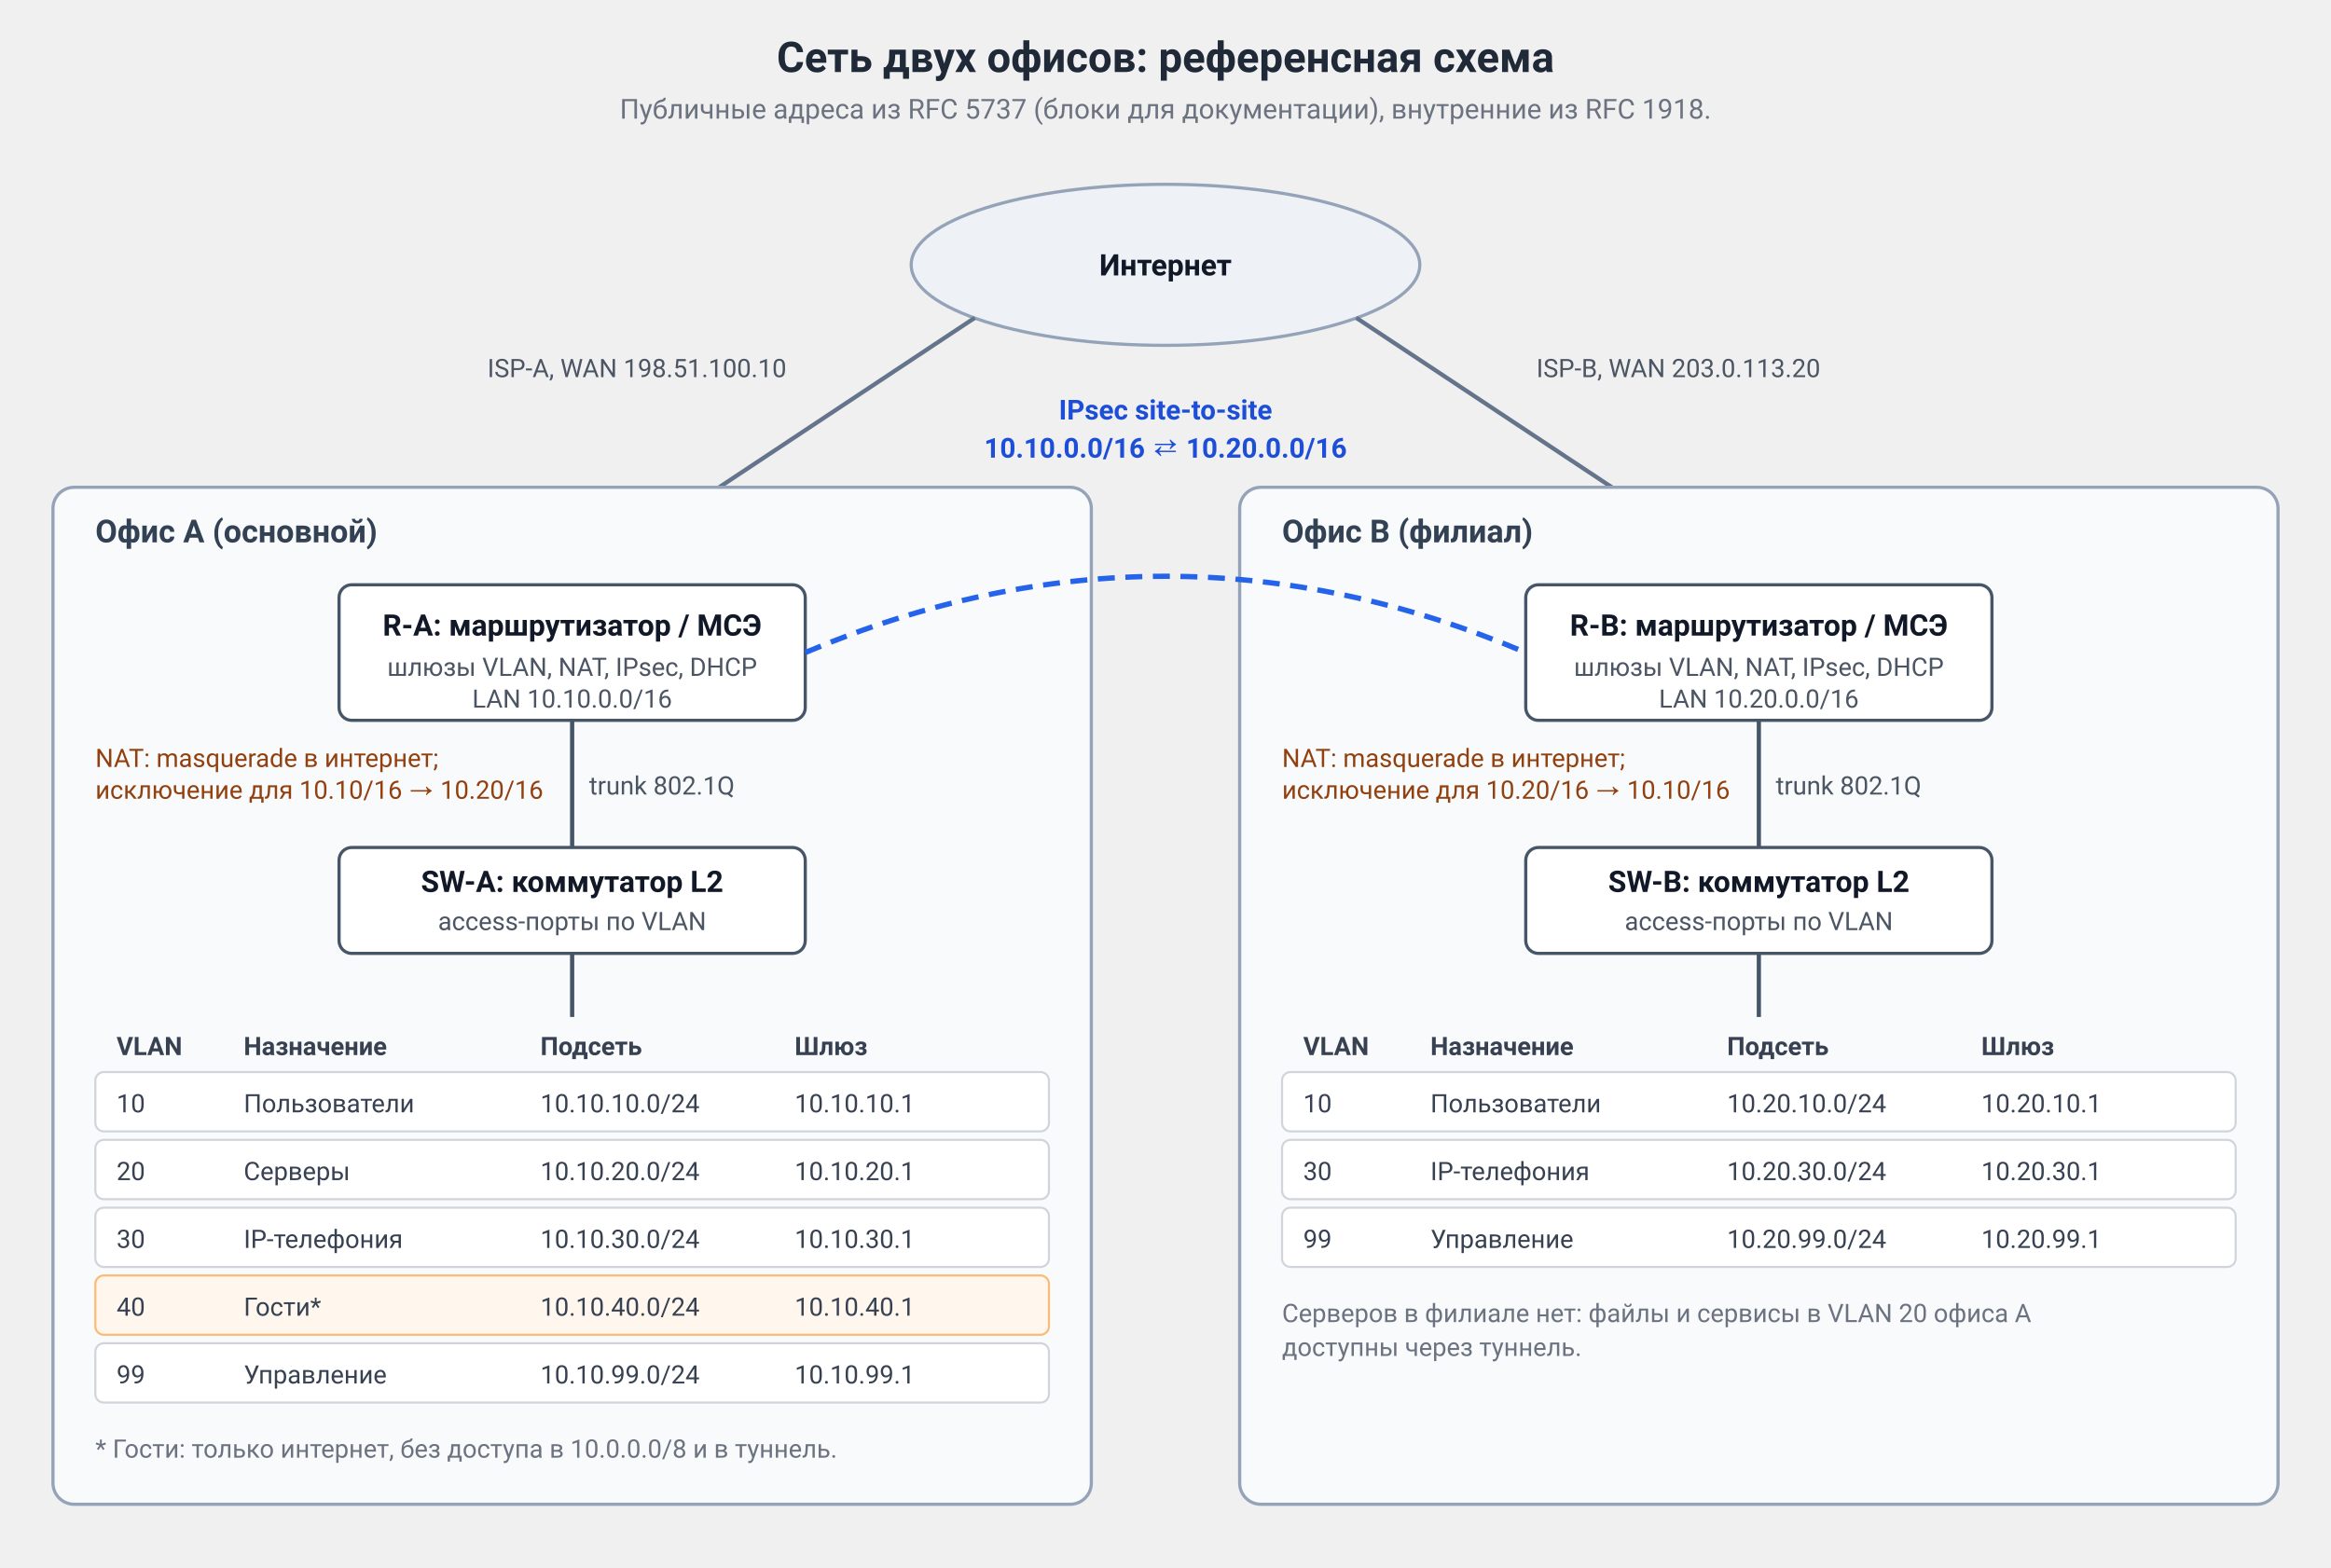
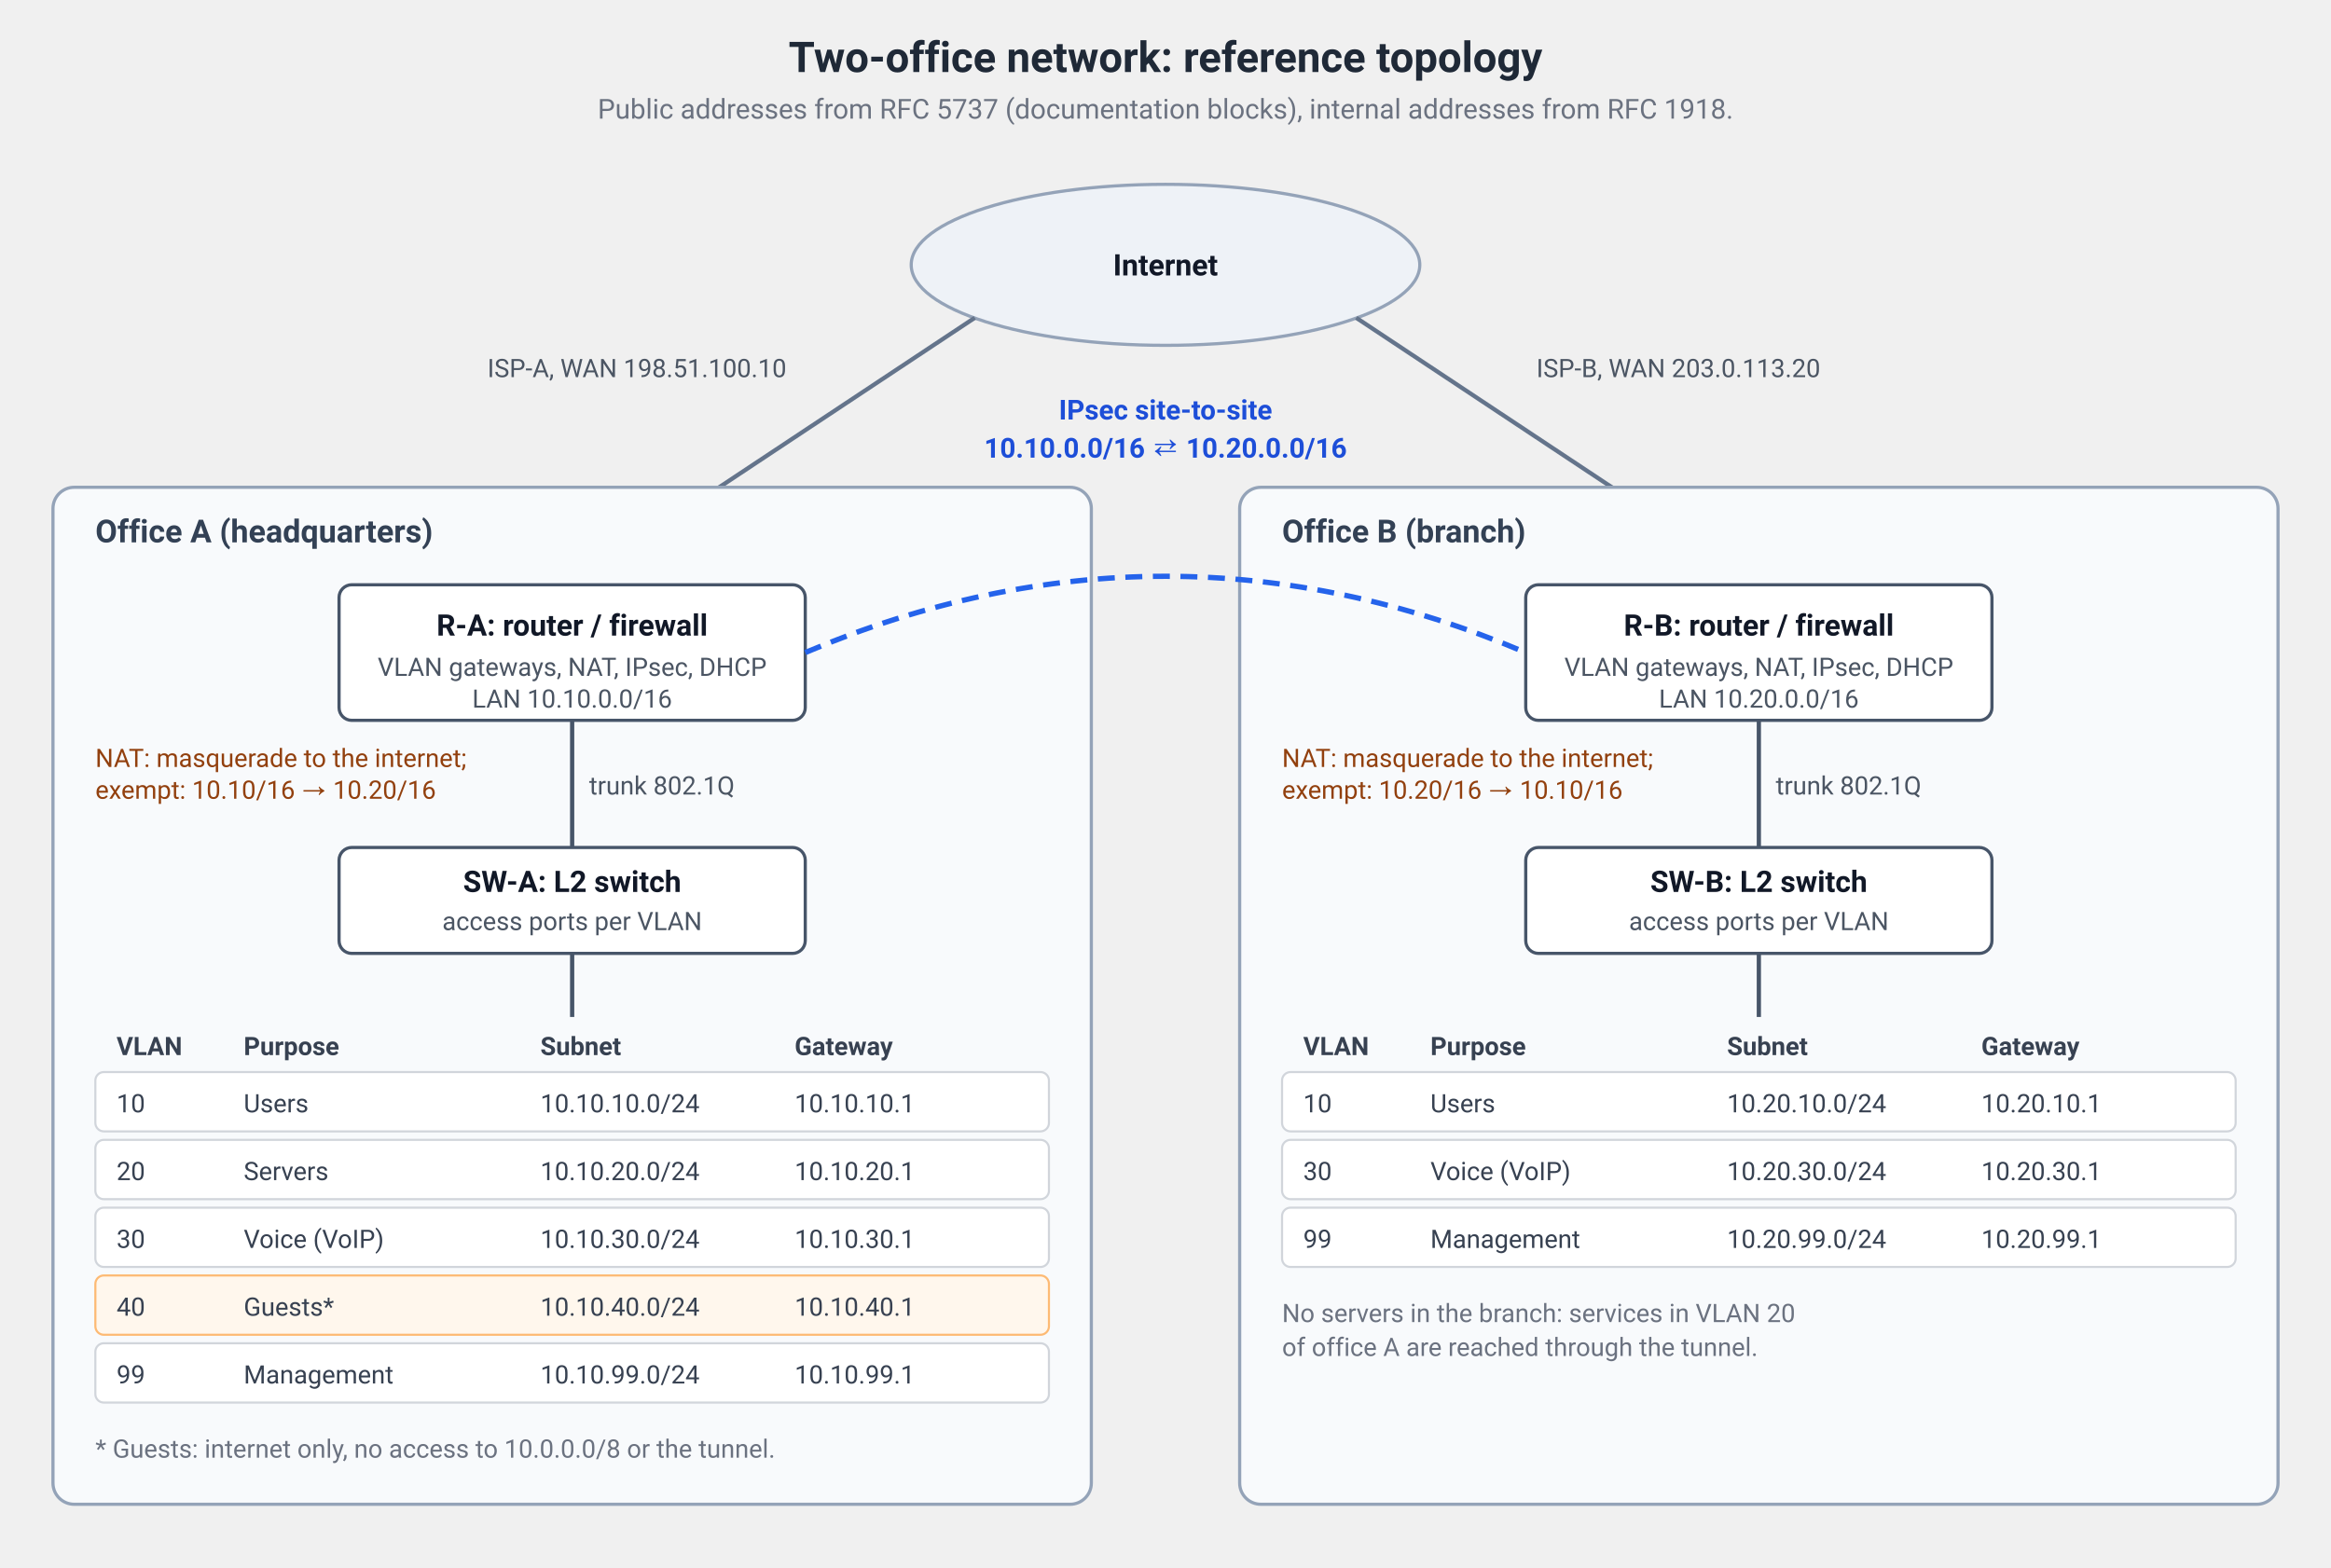
<svg xmlns="http://www.w3.org/2000/svg" viewBox="0 0 1100 740" width="1100" height="740" font-family="Segoe UI, Roboto, Helvetica, Arial, sans-serif">
  <style>
    .title { font-size: 20px; font-weight: 600; fill: #1f2937; }
    .sub { font-size: 13px; fill: #6b7280; }
    .office { fill: #f8fafc; stroke: #94a3b8; stroke-width: 1.5; }
    .office-label { font-size: 15px; font-weight: 600; fill: #334155; }
    .dev { fill: #ffffff; stroke: #475569; stroke-width: 1.5; }
    .dev-name { font-size: 14px; font-weight: 600; fill: #111827; }
    .dev-info { font-size: 12px; fill: #4b5563; }
    .link { stroke: #475569; stroke-width: 2; fill: none; }
    .wan { stroke: #64748b; stroke-width: 2; fill: none; }
    .vpn { stroke: #2563eb; stroke-width: 2.5; stroke-dasharray: 8 5; fill: none; }
    .vpn-label { font-size: 13px; font-weight: 600; fill: #1d4ed8; }
    .cloud { fill: #eef2f7; stroke: #94a3b8; stroke-width: 1.5; }
    .vlan-head { font-size: 12px; font-weight: 600; fill: #374151; }
    .vlan { font-size: 12px; fill: #374151; }
    .row { fill: #ffffff; stroke: #d1d5db; stroke-width: 1; }
    .row-guest { fill: #fff7ed; stroke: #fdba74; stroke-width: 1; }
    .note { font-size: 12px; fill: #6b7280; }
    .nat { font-size: 12px; fill: #92400e; }
  </style>
-   <text x="550" y="34" text-anchor="middle" class="title">Сеть двух офисов: референсная схема</text>
-   <text x="550" y="56" text-anchor="middle" class="sub">Публичные адреса из RFC 5737 (блоки для документации), внутренние из RFC 1918.</text>
+   <text x="550" y="34" text-anchor="middle" class="title">Two-office network: reference topology</text>
+   <text x="550" y="56" text-anchor="middle" class="sub">Public addresses from RFC 5737 (documentation blocks), internal addresses from RFC 1918.</text>
  <ellipse cx="550" cy="125" rx="120" ry="38" class="cloud" />
-   <text x="550" y="130" text-anchor="middle" class="dev-name">Интернет</text>
+   <text x="550" y="130" text-anchor="middle" class="dev-name">Internet</text>
  <path d="M 270 276 L 460 150" class="wan" />
  <path d="M 830 276 L 640 150" class="wan" />
  <text x="230" y="178" class="dev-info">ISP-A, WAN 198.51.100.10</text>
  <text x="725" y="178" class="dev-info">ISP-B, WAN 203.0.113.20</text>
  <text x="550" y="198" text-anchor="middle" class="vpn-label">IPsec site-to-site</text>
  <text x="550" y="216" text-anchor="middle" class="vpn-label">10.10.0.0/16 ⇄ 10.20.0.0/16</text>
  <g transform="translate(0,40)">
    <rect x="25" y="190" width="490" height="480" rx="10" class="office" />
-     <text x="45" y="216" class="office-label">Офис A (основной)</text>
+     <text x="45" y="216" class="office-label">Office A (headquarters)</text>
    <rect x="585" y="190" width="490" height="480" rx="10" class="office" />
-     <text x="605" y="216" class="office-label">Офис B (филиал)</text>
+     <text x="605" y="216" class="office-label">Office B (branch)</text>
    <rect x="160" y="236" width="220" height="64" rx="6" class="dev" />
-     <text x="270" y="260" text-anchor="middle" class="dev-name">R-A: маршрутизатор / МСЭ</text>
-     <text x="270" y="279" text-anchor="middle" class="dev-info">шлюзы VLAN, NAT, IPsec, DHCP</text>
+     <text x="270" y="260" text-anchor="middle" class="dev-name">R-A: router / firewall</text>
+     <text x="270" y="279" text-anchor="middle" class="dev-info">VLAN gateways, NAT, IPsec, DHCP</text>
    <text x="270" y="294" text-anchor="middle" class="dev-info">LAN 10.10.0.0/16</text>
    <rect x="720" y="236" width="220" height="64" rx="6" class="dev" />
-     <text x="830" y="260" text-anchor="middle" class="dev-name">R-B: маршрутизатор / МСЭ</text>
-     <text x="830" y="279" text-anchor="middle" class="dev-info">шлюзы VLAN, NAT, IPsec, DHCP</text>
+     <text x="830" y="260" text-anchor="middle" class="dev-name">R-B: router / firewall</text>
+     <text x="830" y="279" text-anchor="middle" class="dev-info">VLAN gateways, NAT, IPsec, DHCP</text>
    <text x="830" y="294" text-anchor="middle" class="dev-info">LAN 10.20.0.0/16</text>
-     <text x="45" y="322" class="nat">NAT: masquerade в интернет;</text>
-     <text x="45" y="337" class="nat">исключение для 10.10/16 → 10.20/16</text>
-     <text x="605" y="322" class="nat">NAT: masquerade в интернет;</text>
-     <text x="605" y="337" class="nat">исключение для 10.20/16 → 10.10/16</text>
+     <text x="45" y="322" class="nat">NAT: masquerade to the internet;</text>
+     <text x="45" y="337" class="nat">exempt: 10.10/16 → 10.20/16</text>
+     <text x="605" y="322" class="nat">NAT: masquerade to the internet;</text>
+     <text x="605" y="337" class="nat">exempt: 10.20/16 → 10.10/16</text>
    <path d="M 270 300 L 270 360" class="link" />
    <text x="278" y="335" class="dev-info">trunk 802.1Q</text>
    <rect x="160" y="360" width="220" height="50" rx="6" class="dev" />
-     <text x="270" y="381" text-anchor="middle" class="dev-name">SW-A: коммутатор L2</text>
-     <text x="270" y="399" text-anchor="middle" class="dev-info">access-порты по VLAN</text>
+     <text x="270" y="381" text-anchor="middle" class="dev-name">SW-A: L2 switch</text>
+     <text x="270" y="399" text-anchor="middle" class="dev-info">access ports per VLAN</text>
    <path d="M 830 300 L 830 360" class="link" />
    <text x="838" y="335" class="dev-info">trunk 802.1Q</text>
    <rect x="720" y="360" width="220" height="50" rx="6" class="dev" />
-     <text x="830" y="381" text-anchor="middle" class="dev-name">SW-B: коммутатор L2</text>
-     <text x="830" y="399" text-anchor="middle" class="dev-info">access-порты по VLAN</text>
+     <text x="830" y="381" text-anchor="middle" class="dev-name">SW-B: L2 switch</text>
+     <text x="830" y="399" text-anchor="middle" class="dev-info">access ports per VLAN</text>
    <path d="M 270 410 L 270 440" class="link" />
    <path d="M 830 410 L 830 440" class="link" />
    <text x="55" y="458" class="vlan-head">VLAN</text>
-     <text x="115" y="458" class="vlan-head">Назначение</text>
-     <text x="255" y="458" class="vlan-head">Подсеть</text>
-     <text x="375" y="458" class="vlan-head">Шлюз</text>
+     <text x="115" y="458" class="vlan-head">Purpose</text>
+     <text x="255" y="458" class="vlan-head">Subnet</text>
+     <text x="375" y="458" class="vlan-head">Gateway</text>
    <rect x="45" y="466" width="450" height="28" rx="4" class="row" />
    <text x="55" y="485" class="vlan">10</text>
-     <text x="115" y="485" class="vlan">Пользователи</text>
+     <text x="115" y="485" class="vlan">Users</text>
    <text x="255" y="485" class="vlan">10.10.10.0/24</text>
    <text x="375" y="485" class="vlan">10.10.10.1</text>
    <rect x="45" y="498" width="450" height="28" rx="4" class="row" />
    <text x="55" y="517" class="vlan">20</text>
-     <text x="115" y="517" class="vlan">Серверы</text>
+     <text x="115" y="517" class="vlan">Servers</text>
    <text x="255" y="517" class="vlan">10.10.20.0/24</text>
    <text x="375" y="517" class="vlan">10.10.20.1</text>
    <rect x="45" y="530" width="450" height="28" rx="4" class="row" />
    <text x="55" y="549" class="vlan">30</text>
-     <text x="115" y="549" class="vlan">IP-телефония</text>
+     <text x="115" y="549" class="vlan">Voice (VoIP)</text>
    <text x="255" y="549" class="vlan">10.10.30.0/24</text>
    <text x="375" y="549" class="vlan">10.10.30.1</text>
    <rect x="45" y="562" width="450" height="28" rx="4" class="row-guest" />
    <text x="55" y="581" class="vlan">40</text>
-     <text x="115" y="581" class="vlan">Гости*</text>
+     <text x="115" y="581" class="vlan">Guests*</text>
    <text x="255" y="581" class="vlan">10.10.40.0/24</text>
    <text x="375" y="581" class="vlan">10.10.40.1</text>
    <rect x="45" y="594" width="450" height="28" rx="4" class="row" />
    <text x="55" y="613" class="vlan">99</text>
-     <text x="115" y="613" class="vlan">Управление</text>
+     <text x="115" y="613" class="vlan">Management</text>
    <text x="255" y="613" class="vlan">10.10.99.0/24</text>
    <text x="375" y="613" class="vlan">10.10.99.1</text>
-     <text x="45" y="648" class="note">* Гости: только интернет, без доступа в 10.0.0.0/8 и в туннель.</text>
+     <text x="45" y="648" class="note">* Guests: internet only, no access to 10.0.0.0/8 or the tunnel.</text>
    <text x="615" y="458" class="vlan-head">VLAN</text>
-     <text x="675" y="458" class="vlan-head">Назначение</text>
-     <text x="815" y="458" class="vlan-head">Подсеть</text>
-     <text x="935" y="458" class="vlan-head">Шлюз</text>
+     <text x="675" y="458" class="vlan-head">Purpose</text>
+     <text x="815" y="458" class="vlan-head">Subnet</text>
+     <text x="935" y="458" class="vlan-head">Gateway</text>
    <rect x="605" y="466" width="450" height="28" rx="4" class="row" />
    <text x="615" y="485" class="vlan">10</text>
-     <text x="675" y="485" class="vlan">Пользователи</text>
+     <text x="675" y="485" class="vlan">Users</text>
    <text x="815" y="485" class="vlan">10.20.10.0/24</text>
    <text x="935" y="485" class="vlan">10.20.10.1</text>
    <rect x="605" y="498" width="450" height="28" rx="4" class="row" />
    <text x="615" y="517" class="vlan">30</text>
-     <text x="675" y="517" class="vlan">IP-телефония</text>
+     <text x="675" y="517" class="vlan">Voice (VoIP)</text>
    <text x="815" y="517" class="vlan">10.20.30.0/24</text>
    <text x="935" y="517" class="vlan">10.20.30.1</text>
    <rect x="605" y="530" width="450" height="28" rx="4" class="row" />
    <text x="615" y="549" class="vlan">99</text>
-     <text x="675" y="549" class="vlan">Управление</text>
+     <text x="675" y="549" class="vlan">Management</text>
    <text x="815" y="549" class="vlan">10.20.99.0/24</text>
    <text x="935" y="549" class="vlan">10.20.99.1</text>
-     <text x="605" y="584" class="note">Серверов в филиале нет: файлы и сервисы в VLAN 20 офиса A</text>
-     <text x="605" y="600" class="note">доступны через туннель.</text>
+     <text x="605" y="584" class="note">No servers in the branch: services in VLAN 20</text>
+     <text x="605" y="600" class="note">of office A are reached through the tunnel.</text>
  </g>
  <path d="M 380 308 Q 550 236 720 308" class="vpn" />
</svg>
